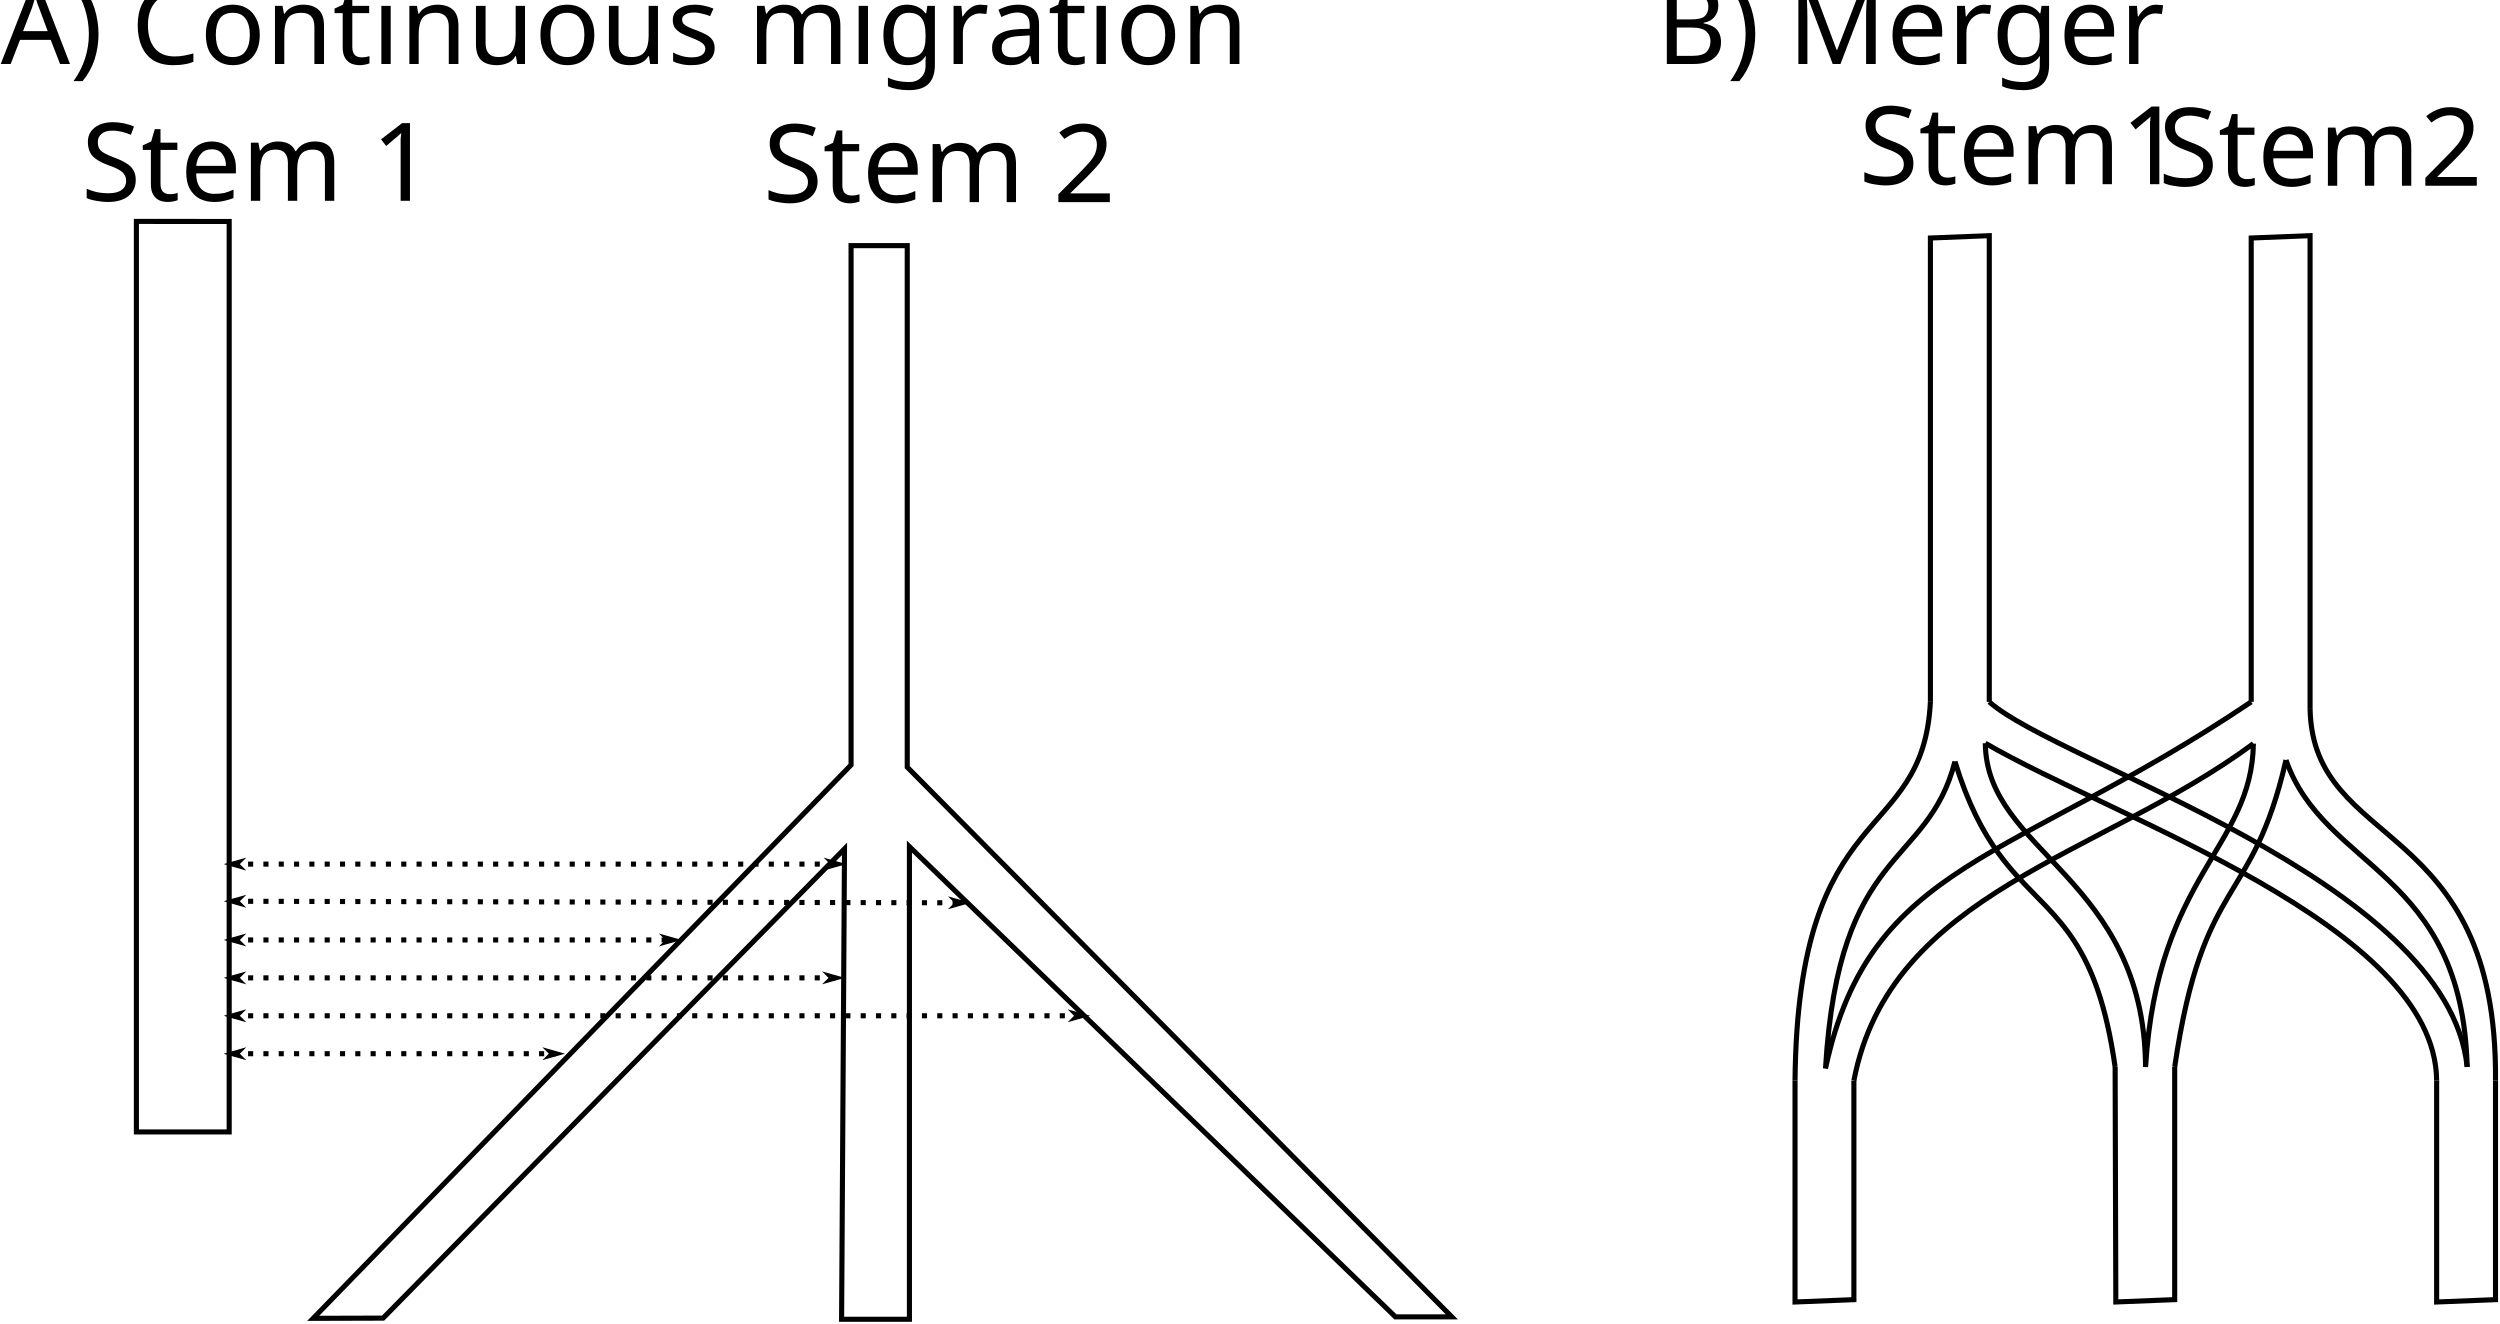
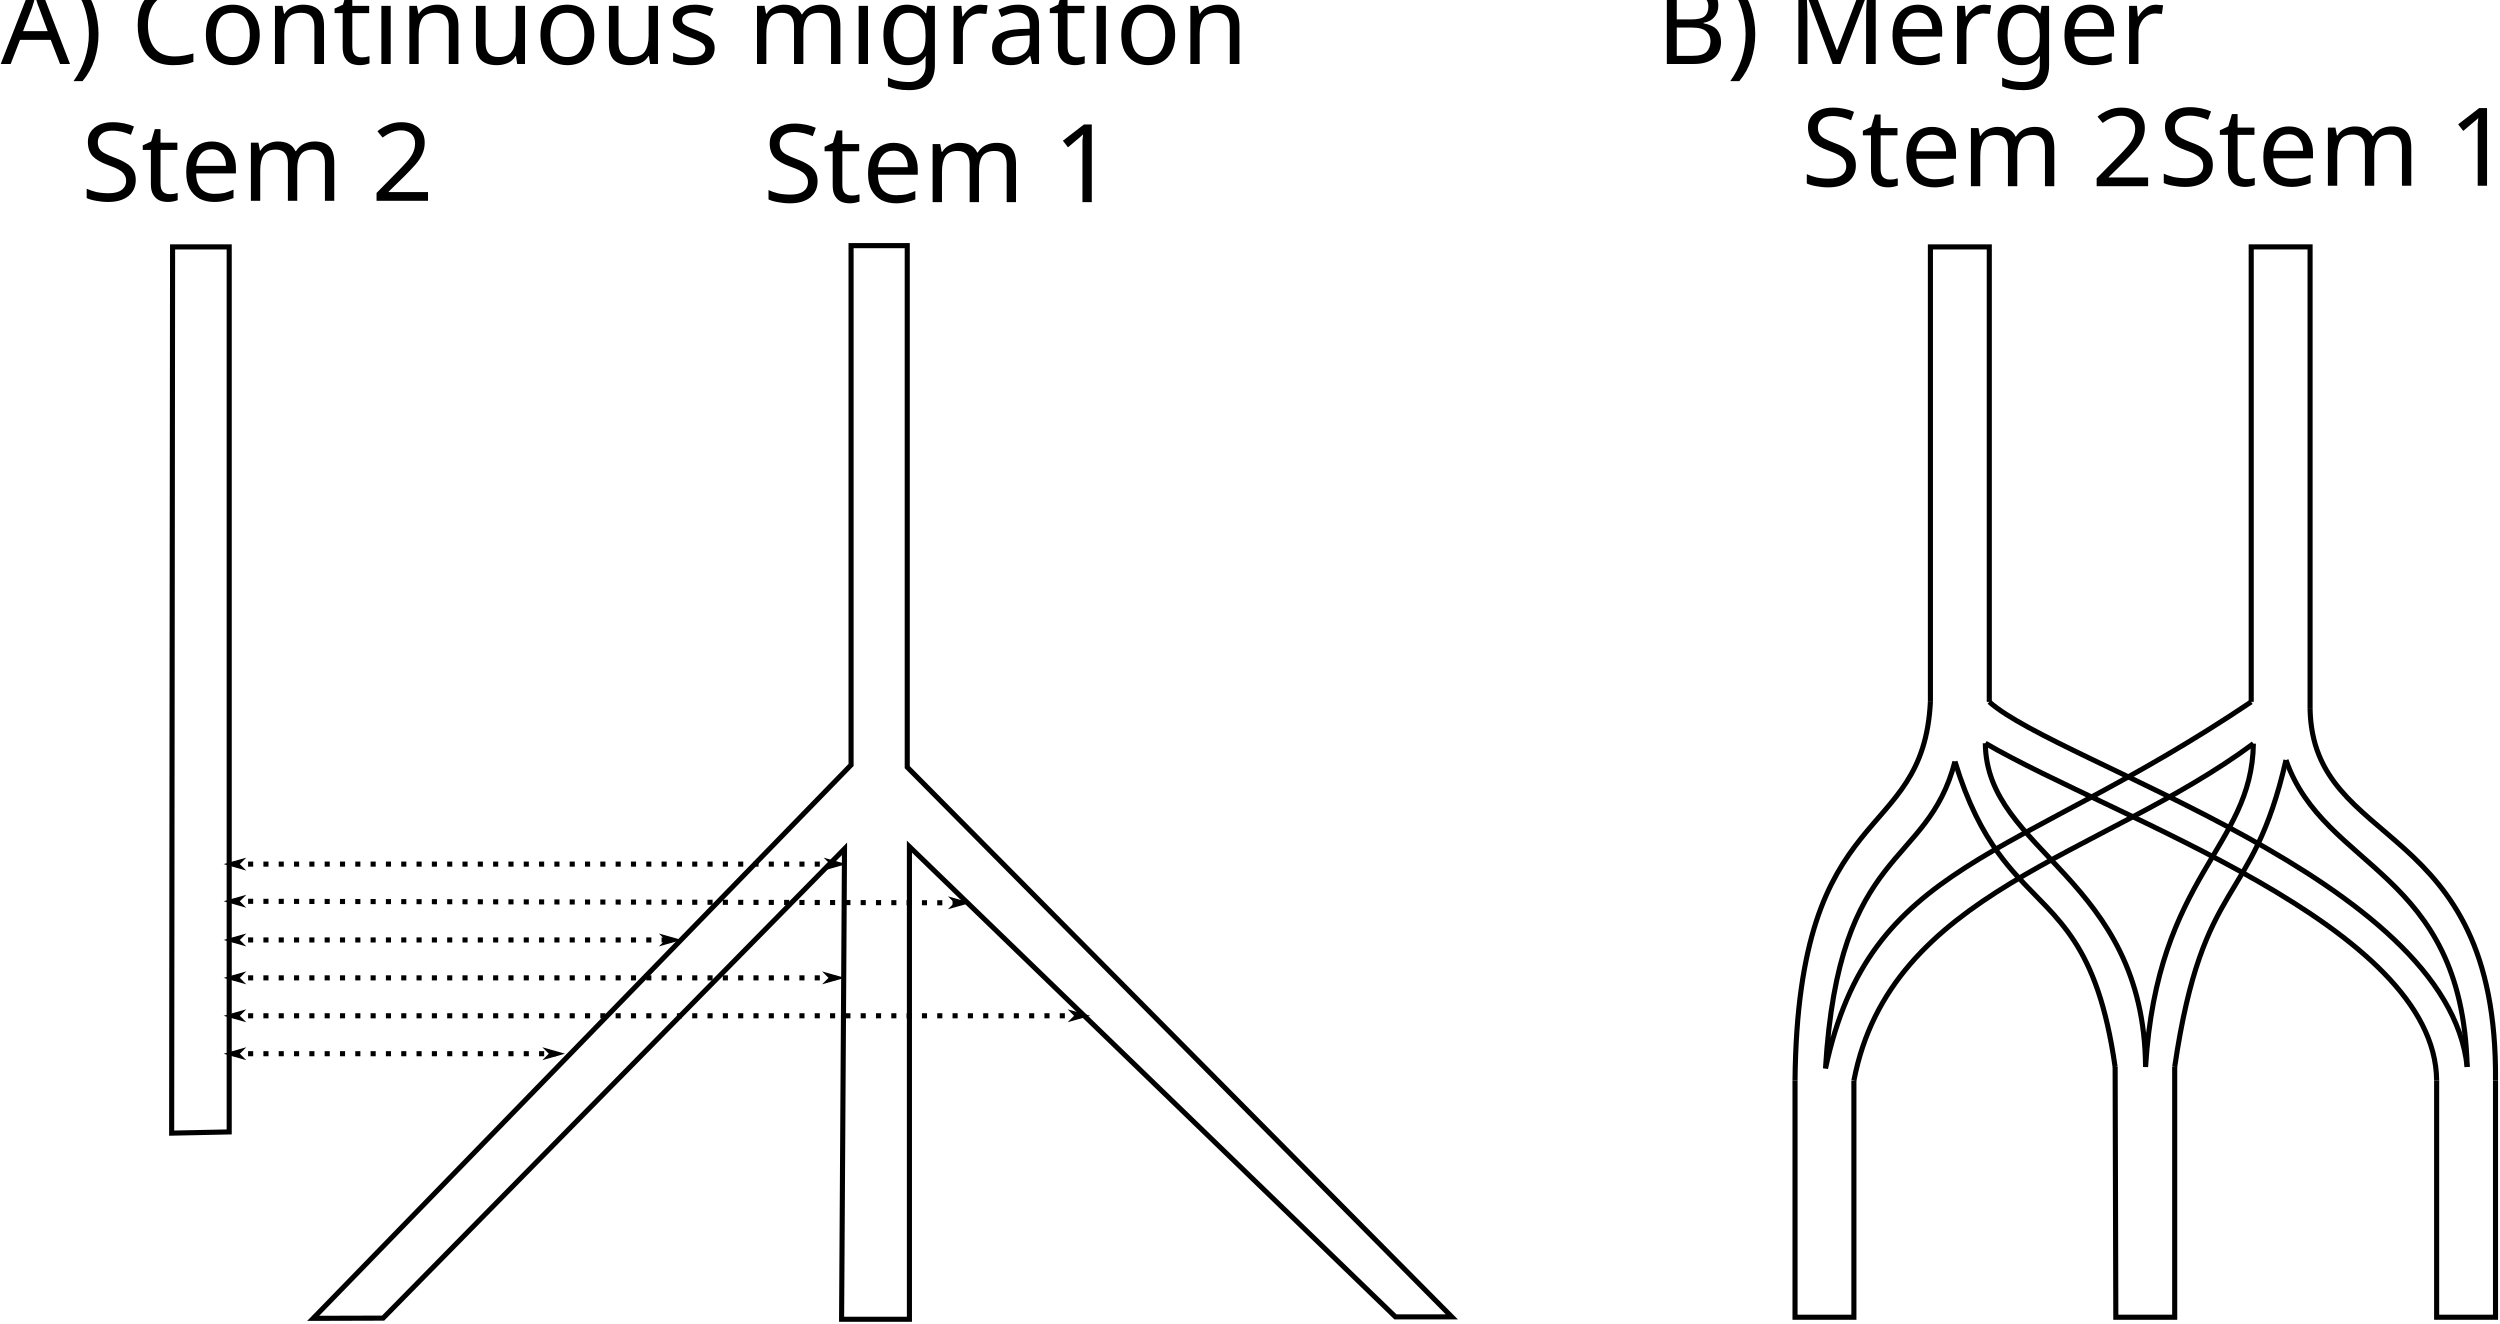
<svg xmlns="http://www.w3.org/2000/svg" width="129.778mm" height="68.718mm" viewBox="0 0 129.778 68.718" version="1.1" id="svg5">
  <defs id="defs2">
    <marker style="overflow:visible" id="Arrow1Send" refX="0" refY="0" orient="auto">
      <path transform="matrix(-0.2,0,0,-0.2,-1.2,0)" style="fill:context-stroke;fill-rule:evenodd;stroke:context-stroke;stroke-width:1pt" d="M 0,0 5,-5 -12.5,0 5,5 Z" id="path1689" />
    </marker>
    <marker style="overflow:visible" id="Arrow1Sstart" refX="0" refY="0" orient="auto">
      <path transform="matrix(0.2,0,0,0.2,1.2,0)" style="fill:context-stroke;fill-rule:evenodd;stroke:context-stroke;stroke-width:1pt" d="M 0,0 5,-5 -12.5,0 5,5 Z" id="path1686" />
    </marker>
    <marker style="overflow:visible" id="Arrow1Lend" refX="0" refY="0" orient="auto">
      <path transform="matrix(-0.8,0,0,-0.8,-10,0)" style="fill:context-stroke;fill-rule:evenodd;stroke:context-stroke;stroke-width:1pt" d="M 0,0 5,-5 -12.5,0 5,5 Z" id="path1677" />
    </marker>
    <marker style="overflow:visible" id="Arrow1Sstart-2" refX="0" refY="0" orient="auto">
      <path transform="matrix(0.2,0,0,0.2,1.2,0)" style="fill:context-stroke;fill-rule:evenodd;stroke:context-stroke;stroke-width:1pt" d="M 0,0 5,-5 -12.5,0 5,5 Z" id="path1686-7" />
    </marker>
    <marker style="overflow:visible" id="Arrow1Send-0" refX="0" refY="0" orient="auto">
      <path transform="matrix(-0.2,0,0,-0.2,-1.2,0)" style="fill:context-stroke;fill-rule:evenodd;stroke:context-stroke;stroke-width:1pt" d="M 0,0 5,-5 -12.5,0 5,5 Z" id="path1689-3" />
    </marker>
    <marker style="overflow:visible" id="Arrow1Sstart-9" refX="0" refY="0" orient="auto">
      <path transform="matrix(0.2,0,0,0.2,1.2,0)" style="fill:context-stroke;fill-rule:evenodd;stroke:context-stroke;stroke-width:1pt" d="M 0,0 5,-5 -12.5,0 5,5 Z" id="path1686-9" />
    </marker>
    <marker style="overflow:visible" id="Arrow1Send-1" refX="0" refY="0" orient="auto">
      <path transform="matrix(-0.2,0,0,-0.2,-1.2,0)" style="fill:context-stroke;fill-rule:evenodd;stroke:context-stroke;stroke-width:1pt" d="M 0,0 5,-5 -12.5,0 5,5 Z" id="path1689-7" />
    </marker>
    <marker style="overflow:visible" id="Arrow1Sstart-0" refX="0" refY="0" orient="auto">
      <path transform="matrix(0.2,0,0,0.2,1.2,0)" style="fill:context-stroke;fill-rule:evenodd;stroke:context-stroke;stroke-width:1pt" d="M 0,0 5,-5 -12.5,0 5,5 Z" id="path1686-3" />
    </marker>
    <marker style="overflow:visible" id="Arrow1Send-2" refX="0" refY="0" orient="auto">
      <path transform="matrix(-0.2,0,0,-0.2,-1.2,0)" style="fill:context-stroke;fill-rule:evenodd;stroke:context-stroke;stroke-width:1pt" d="M 0,0 5,-5 -12.5,0 5,5 Z" id="path1689-6" />
    </marker>
    <marker style="overflow:visible" id="Arrow1Sstart-1" refX="0" refY="0" orient="auto">
      <path transform="matrix(0.2,0,0,0.2,1.2,0)" style="fill:context-stroke;fill-rule:evenodd;stroke:context-stroke;stroke-width:1pt" d="M 0,0 5,-5 -12.5,0 5,5 Z" id="path1686-37" />
    </marker>
    <marker style="overflow:visible" id="Arrow1Send-8" refX="0" refY="0" orient="auto">
      <path transform="matrix(-0.2,0,0,-0.2,-1.2,0)" style="fill:context-stroke;fill-rule:evenodd;stroke:context-stroke;stroke-width:1pt" d="M 0,0 5,-5 -12.5,0 5,5 Z" id="path1689-8" />
    </marker>
    <marker style="overflow:visible" id="Arrow1Sstart-8" refX="0" refY="0" orient="auto">
      <path transform="matrix(0.2,0,0,0.2,1.2,0)" style="fill:context-stroke;fill-rule:evenodd;stroke:context-stroke;stroke-width:1pt" d="M 0,0 5,-5 -12.5,0 5,5 Z" id="path1686-1" />
    </marker>
    <marker style="overflow:visible" id="Arrow1Send-5" refX="0" refY="0" orient="auto">
      <path transform="matrix(-0.2,0,0,-0.2,-1.2,0)" style="fill:context-stroke;fill-rule:evenodd;stroke:context-stroke;stroke-width:1pt" d="M 0,0 5,-5 -12.5,0 5,5 Z" id="path1689-35" />
    </marker>
    <marker style="overflow:visible" id="Arrow1Sstart-0-3" refX="0" refY="0" orient="auto">
      <path transform="matrix(0.2,0,0,0.2,1.2,0)" style="fill:context-stroke;fill-rule:evenodd;stroke:context-stroke;stroke-width:1pt" d="M 0,0 5,-5 -12.5,0 5,5 Z" id="path1686-3-6" />
    </marker>
    <marker style="overflow:visible" id="Arrow1Send-2-5" refX="0" refY="0" orient="auto">
      <path transform="matrix(-0.2,0,0,-0.2,-1.2,0)" style="fill:context-stroke;fill-rule:evenodd;stroke:context-stroke;stroke-width:1pt" d="M 0,0 5,-5 -12.5,0 5,5 Z" id="path1689-6-9" />
    </marker>
  </defs>
  <g id="layer1" transform="translate(-16.70303,-45.40581)">
-     <path style="fill:none;stroke:#000000;stroke-width:0.265px;stroke-linecap:butt;stroke-linejoin:miter;stroke-opacity:1" d="m 23.783,56.899 v 47.266 h 4.817 V 56.903 Z" id="path1189" />
+     <path style="fill:none;stroke:#000000;stroke-width:0.265px;stroke-linecap:butt;stroke-linejoin:miter;stroke-opacity:1" d="m 25.662,58.222 -0.048,46.006 2.987,-0.063 V 58.222 Z" id="path1189" />
    <path style="fill:none;stroke:#000000;stroke-width:0.265px;stroke-linecap:butt;stroke-linejoin:miter;stroke-opacity:1" d="M 60.883,58.157 V 85.115 l -27.922,28.727 3.628,-0.011 23.953,-24.362 -0.151,24.421 h 3.521 V 89.356 l 25.23,24.41 h 2.926 L 63.799,85.229 V 58.157 Z" id="path1278" />
    <path style="fill:none;stroke:#000000;stroke-width:0.265;stroke-linecap:butt;stroke-linejoin:miter;stroke-miterlimit:4;stroke-dasharray:0.265, 0.53;stroke-dashoffset:0;stroke-opacity:1;marker-start:url(#Arrow1Sstart-2);marker-end:url(#Arrow1Send-0)" d="m 28.786,90.263 31.376,0" id="path1672-9" />
    <path style="fill:none;stroke:#000000;stroke-width:0.265;stroke-linecap:butt;stroke-linejoin:miter;stroke-miterlimit:4;stroke-dasharray:0.265, 0.53;stroke-dashoffset:0;stroke-opacity:1;marker-start:url(#Arrow1Sstart-9);marker-end:url(#Arrow1Send-1)" d="m 28.786,92.191 37.83,0.081" id="path1672-2" />
    <path style="fill:none;stroke:#000000;stroke-width:0.265;stroke-linecap:butt;stroke-linejoin:miter;stroke-miterlimit:4;stroke-dasharray:0.265, 0.53;stroke-dashoffset:0;stroke-opacity:1;marker-start:url(#Arrow1Sstart-0);marker-end:url(#Arrow1Send-2)" d="m 28.786,96.168 31.295,0" id="path1672-94" />
    <path style="fill:none;stroke:#000000;stroke-width:0.265;stroke-linecap:butt;stroke-linejoin:miter;stroke-miterlimit:4;stroke-dasharray:0.265, 0.53;stroke-dashoffset:0;stroke-opacity:1;marker-start:url(#Arrow1Sstart-0-3);marker-end:url(#Arrow1Send-2-5)" d="M 28.786,100.105 H 45.559" id="path1672-94-5" />
    <path style="fill:none;stroke:#000000;stroke-width:0.265;stroke-linecap:butt;stroke-linejoin:miter;stroke-miterlimit:4;stroke-dasharray:0.265, 0.53;stroke-dashoffset:0;stroke-opacity:1;marker-start:url(#Arrow1Sstart-1);marker-end:url(#Arrow1Send-8)" d="m 28.786,94.2 22.824,0" id="path1672-3" />
    <path style="fill:none;stroke:#000000;stroke-width:0.265;stroke-linecap:butt;stroke-linejoin:miter;stroke-miterlimit:4;stroke-dasharray:0.265, 0.53;stroke-dashoffset:0;stroke-opacity:1;marker-start:url(#Arrow1Sstart-8);marker-end:url(#Arrow1Send-5)" d="m 28.786,98.136 44.042,0" id="path1672-4" />
-     <path style="fill:none;stroke:#000000;stroke-width:0.265px;stroke-linecap:butt;stroke-linejoin:miter;stroke-opacity:1" d="m 109.885,101.504 v 11.49 l 3.056,-0.122 v -11.367" id="path3060" />
-     <path style="fill:none;stroke:#000000;stroke-width:0.265px;stroke-linecap:butt;stroke-linejoin:miter;stroke-opacity:1" d="m 126.502,100.793 0.036,12.2 3.056,-0.122 v -12.078" id="path3060-6" />
-     <path style="fill:none;stroke:#000000;stroke-width:0.265px;stroke-linecap:butt;stroke-linejoin:miter;stroke-opacity:1" d="m 143.192,101.504 v 11.49 l 3.056,-0.122 v -11.367" id="path3060-7" />
-     <path style="fill:none;stroke:#000000;stroke-width:0.265px;stroke-linecap:butt;stroke-linejoin:miter;stroke-opacity:1" d="m 136.622,82.207 v -24.568 l -3.056,0.122 v 24.079" id="path3060-8" />
-     <path style="fill:none;stroke:#000000;stroke-width:0.265px;stroke-linecap:butt;stroke-linejoin:miter;stroke-opacity:1" d="m 119.969,81.841 v -24.202 l -3.056,0.122 v 24.079" id="path3060-6-4" />
+     <path style="fill:none;stroke:#000000;stroke-width:0.265px;stroke-linecap:butt;stroke-linejoin:miter;stroke-opacity:1" d="m 109.885,101.504 0,12.281 h 3.056 l 0,-12.281" id="path3060" />
+     <path style="fill:none;stroke:#000000;stroke-width:0.265px;stroke-linecap:butt;stroke-linejoin:miter;stroke-opacity:1" d="m 126.502,100.793 0.036,12.992 h 3.056 l 0,-12.992" id="path3060-6" />
+     <path style="fill:none;stroke:#000000;stroke-width:0.265px;stroke-linecap:butt;stroke-linejoin:miter;stroke-opacity:1" d="m 143.192,101.504 0,12.281 h 3.056 l 0,-12.281" id="path3060-7" />
+     <path style="fill:none;stroke:#000000;stroke-width:0.265px;stroke-linecap:butt;stroke-linejoin:miter;stroke-opacity:1" d="m 136.622,82.207 0,-23.985 h -3.056 l 0,23.618" id="path3060-8" />
+     <path style="fill:none;stroke:#000000;stroke-width:0.265px;stroke-linecap:butt;stroke-linejoin:miter;stroke-opacity:1" d="m 119.969,81.841 0,-23.618 h -3.056 l 0,23.618" id="path3060-6-4" />
    <path style="fill:none;stroke:#000000;stroke-width:0.265px;stroke-linecap:butt;stroke-linejoin:miter;stroke-opacity:1" d="m 109.885,101.504 c 0.142,-14.833 6.641,-12.131 7.028,-19.664" id="path4056" />
    <path style="fill:none;stroke:#000000;stroke-width:0.265px;stroke-linecap:butt;stroke-linejoin:miter;stroke-opacity:1" d="m 118.187,84.938 c -1.449,5.592 -6.025,4.307 -6.72,15.933 2.307,-10.791 9.706,-10.687 22.099,-19.03" id="path4224" />
    <path style="fill:none;stroke:#000000;stroke-width:0.265px;stroke-linecap:butt;stroke-linejoin:miter;stroke-opacity:1" d="m 112.94,101.504 c 1.887,-9.823 12.836,-11.633 20.739,-17.496 v 0 0" id="path4631" />
    <path style="fill:none;stroke:#000000;stroke-width:0.265px;stroke-linecap:butt;stroke-linejoin:miter;stroke-opacity:1" d="m 118.187,84.938 c 0.667,2.183 1.44,3.632 2.246,4.744 0.318,0.439 0.641,0.826 0.965,1.184 2.08,2.303 4.182,3.45 5.104,9.928" id="path4913" />
    <path style="fill:none;stroke:#000000;stroke-width:0.265px;stroke-linecap:butt;stroke-linejoin:miter;stroke-opacity:1" d="m 119.764,83.989 c 0.043,5.671 8.249,6.952 8.318,16.805 0.608,-9.974 5.518,-11.367 5.597,-16.785" id="path5246" />
    <path style="fill:none;stroke:#000000;stroke-width:0.265px;stroke-linecap:butt;stroke-linejoin:miter;stroke-opacity:1" d="m 129.594,100.793 c 1.476,-10.045 4.015,-8.221 5.777,-15.933 v 0" id="path6306" />
    <path style="fill:none;stroke:#000000;stroke-width:0.265px;stroke-linecap:butt;stroke-linejoin:miter;stroke-opacity:1" d="M 143.192,101.504 C 143.137,93.442 126.467,87.894 119.764,83.989" id="path6398" />
    <path style="fill:none;stroke:#000000;stroke-width:0.265px;stroke-linecap:butt;stroke-linejoin:miter;stroke-opacity:1" d="M 144.777,100.793 C 143.763,91.041 123.568,85.06 119.969,81.841" id="path6642" />
    <path style="fill:none;stroke:#000000;stroke-width:0.265px;stroke-linecap:butt;stroke-linejoin:miter;stroke-opacity:1" d="m 146.248,101.504 c 0.117,-13.751 -9.48,-11.883 -9.626,-19.297" id="path6734" />
    <path style="fill:none;stroke:#000000;stroke-width:0.265px;stroke-linecap:butt;stroke-linejoin:miter;stroke-opacity:1" d="M 144.777,100.793 C 144.519,90.568 137.353,90.568 135.371,84.86" id="path6736" />
    <text xml:space="preserve" style="font-size:5.644px;line-height:1.25;font-family:'Apple Symbols';-inkscape-font-specification:'Apple Symbols';stroke-width:0.265" x="102.682" y="48.725" id="text10480">
      <tspan id="tspan10478" style="stroke-width:0.265" x="102.682" y="48.725">B) Merger</tspan>
    </text>
    <text xml:space="preserve" style="font-size:5.644px;line-height:1.25;font-family:'Apple Symbols';-inkscape-font-specification:'Apple Symbols';stroke-width:0.265" x="16.742" y="48.725" id="text10480-4">
      <tspan id="tspan10478-0" style="stroke-width:0.265" x="16.742" y="48.725">A) Continuous migration</tspan>
    </text>
    <text xml:space="preserve" style="font-size:5.644px;line-height:1.25;font-family:'Apple Symbols';-inkscape-font-specification:'Apple Symbols';stroke-width:0.265" x="20.921" y="55.826" id="text15823">
-       <tspan id="tspan15821" style="stroke-width:0.265" x="20.921" y="55.826">Stem 1</tspan>
+       <tspan id="tspan15821" style="stroke-width:0.265" x="20.921" y="55.826">Stem 2</tspan>
    </text>
    <text xml:space="preserve" style="font-size:5.644px;line-height:1.25;font-family:'Apple Symbols';-inkscape-font-specification:'Apple Symbols';stroke-width:0.265" x="56.318" y="55.9" id="text15823-5">
-       <tspan id="tspan15821-0" style="stroke-width:0.265" x="56.318" y="55.9">Stem 2</tspan>
+       <tspan id="tspan15821-0" style="stroke-width:0.265" x="56.318" y="55.9">Stem 1</tspan>
    </text>
-     <text xml:space="preserve" style="font-size:5.644px;line-height:1.25;font-family:'Apple Symbols';-inkscape-font-specification:'Apple Symbols';stroke-width:0.265" x="113.205" y="54.969" id="text15823-1">
-       <tspan id="tspan15821-2" style="stroke-width:0.265" x="113.205" y="54.969">Stem1</tspan>
+     <text xml:space="preserve" style="font-size:5.644px;line-height:1.25;font-family:'Apple Symbols';-inkscape-font-specification:'Apple Symbols';stroke-width:0.265" x="110.215" y="55.072" id="text15823-1">
+       <tspan id="tspan15821-2" style="stroke-width:0.265" x="110.215" y="55.072">Stem 2</tspan>
    </text>
    <text xml:space="preserve" style="font-size:5.644px;line-height:1.25;font-family:'Apple Symbols';-inkscape-font-specification:'Apple Symbols';stroke-width:0.265" x="128.745" y="55.043" id="text15823-5-0">
-       <tspan id="tspan15821-0-4" style="stroke-width:0.265" x="128.745" y="55.043">Stem2</tspan>
+       <tspan id="tspan15821-0-4" style="stroke-width:0.265" x="128.745" y="55.043">Stem 1</tspan>
    </text>
  </g>
</svg>
